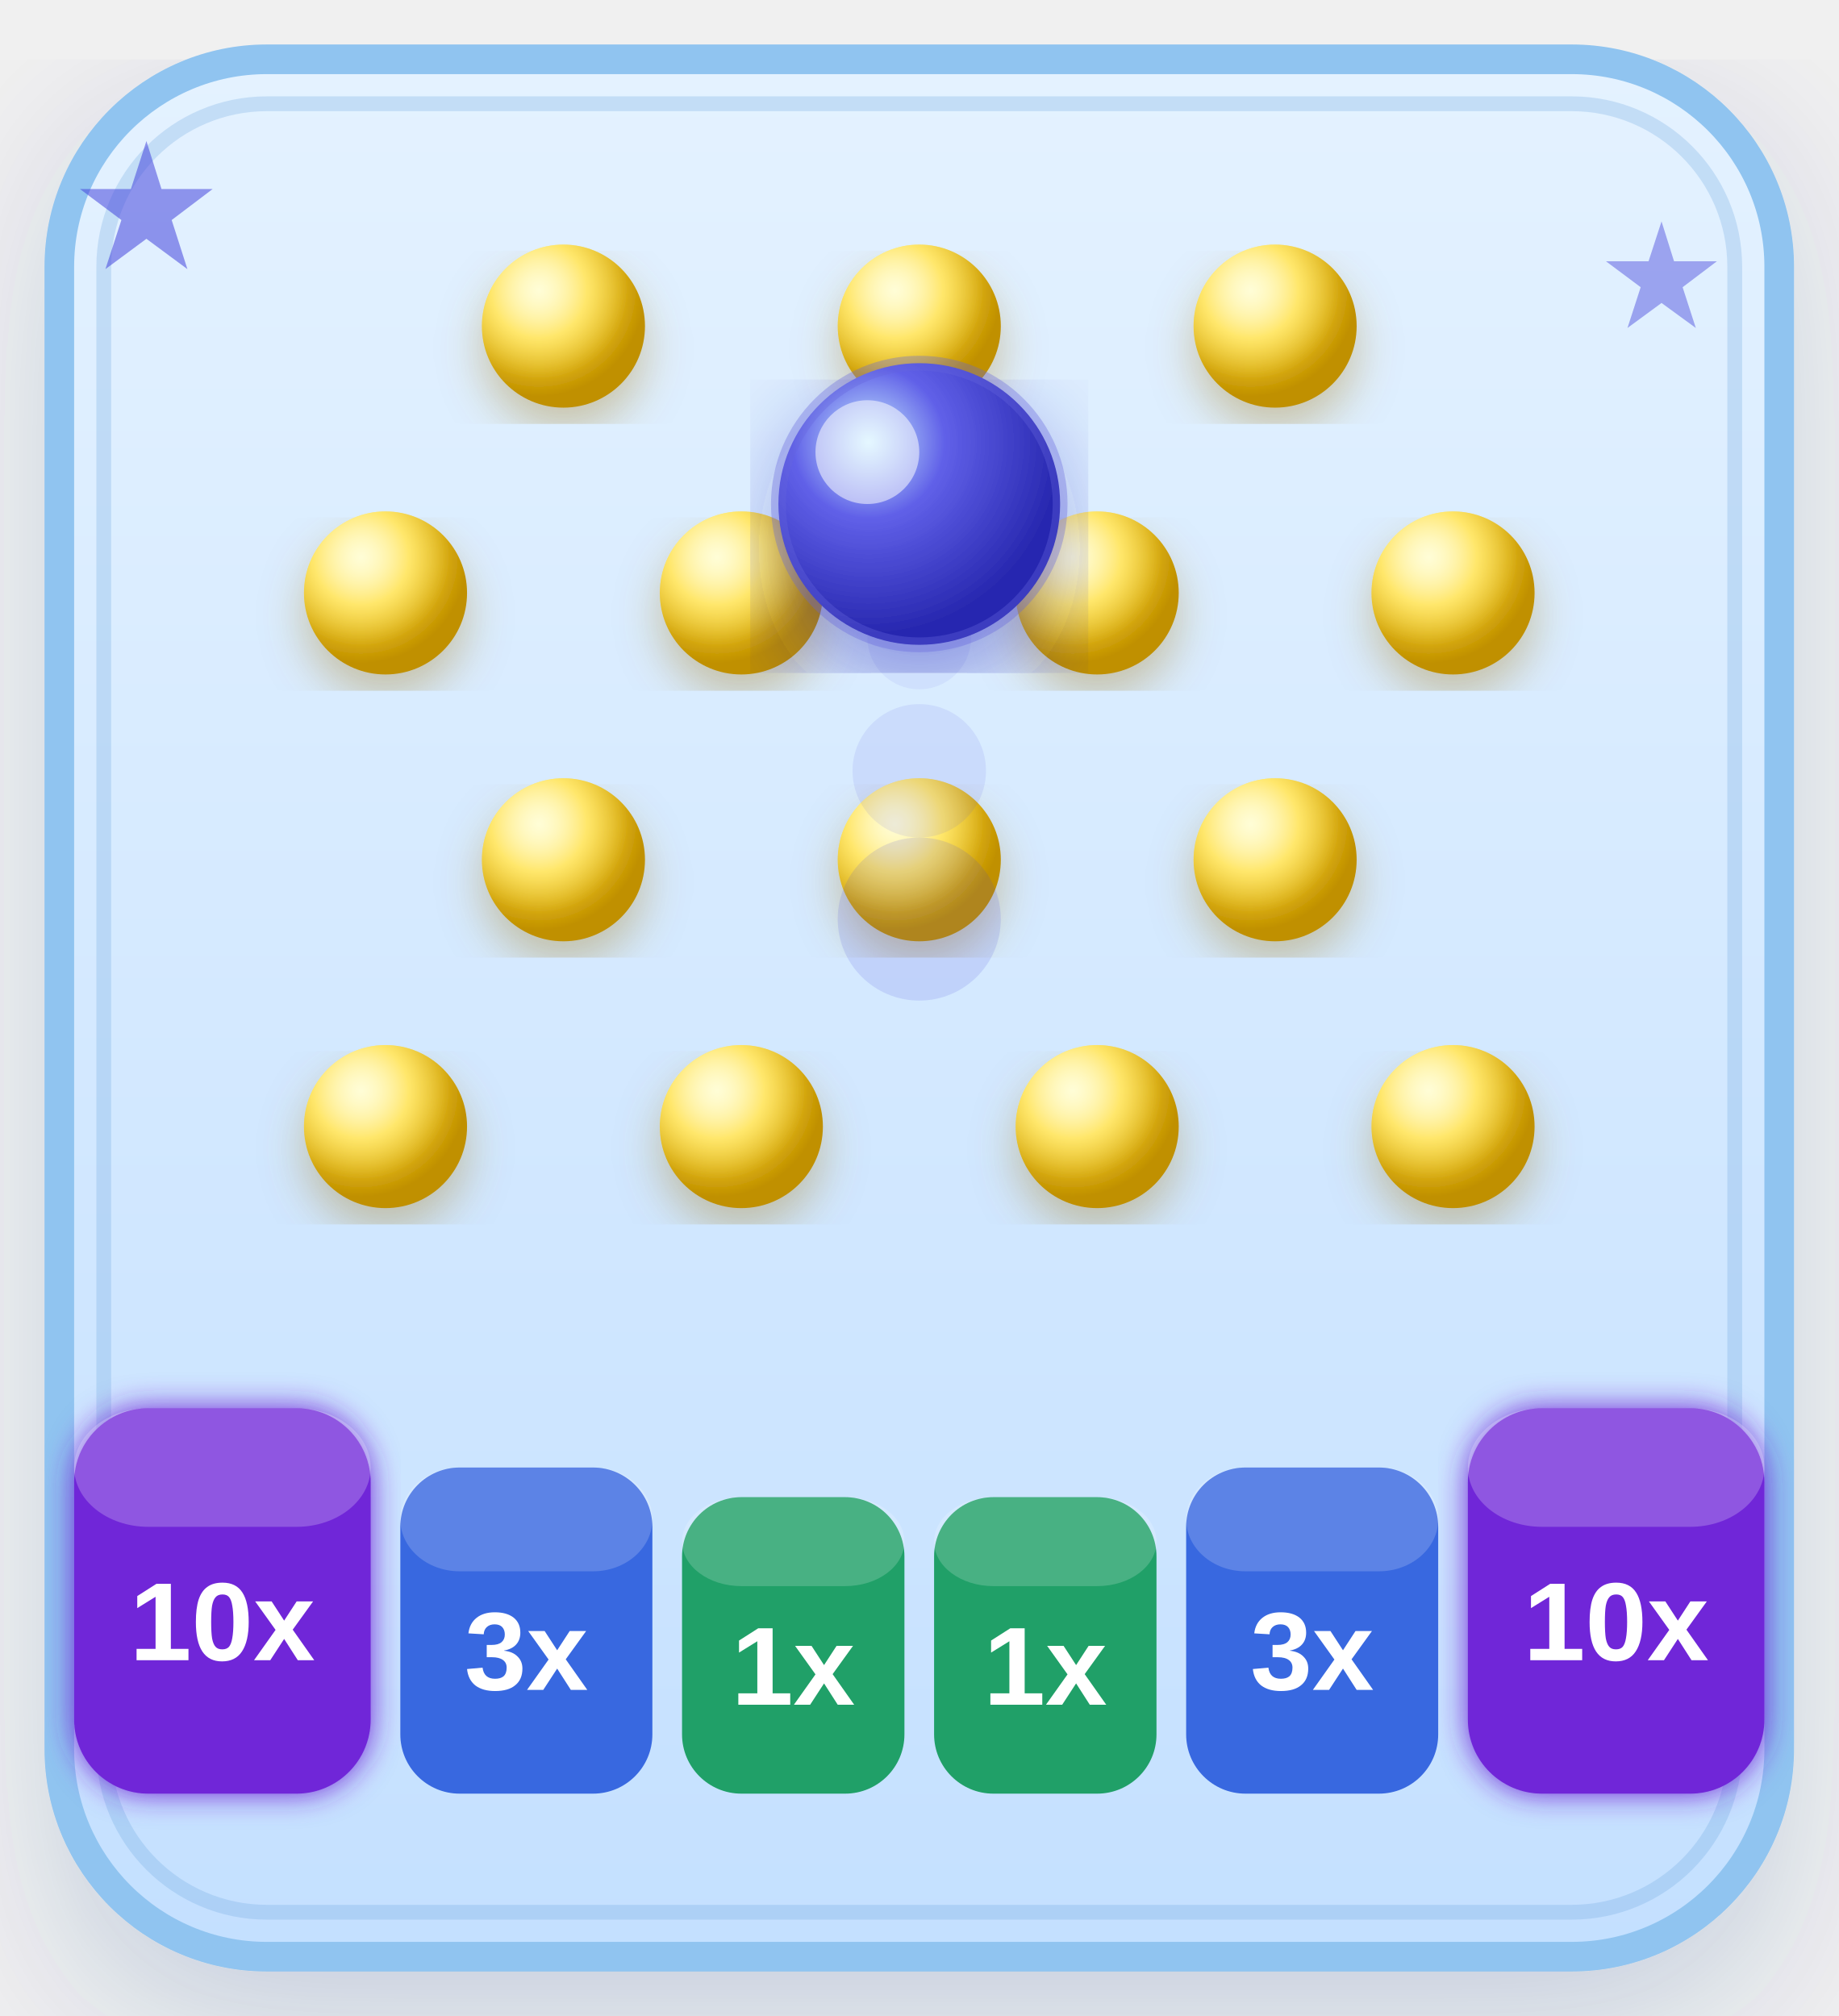
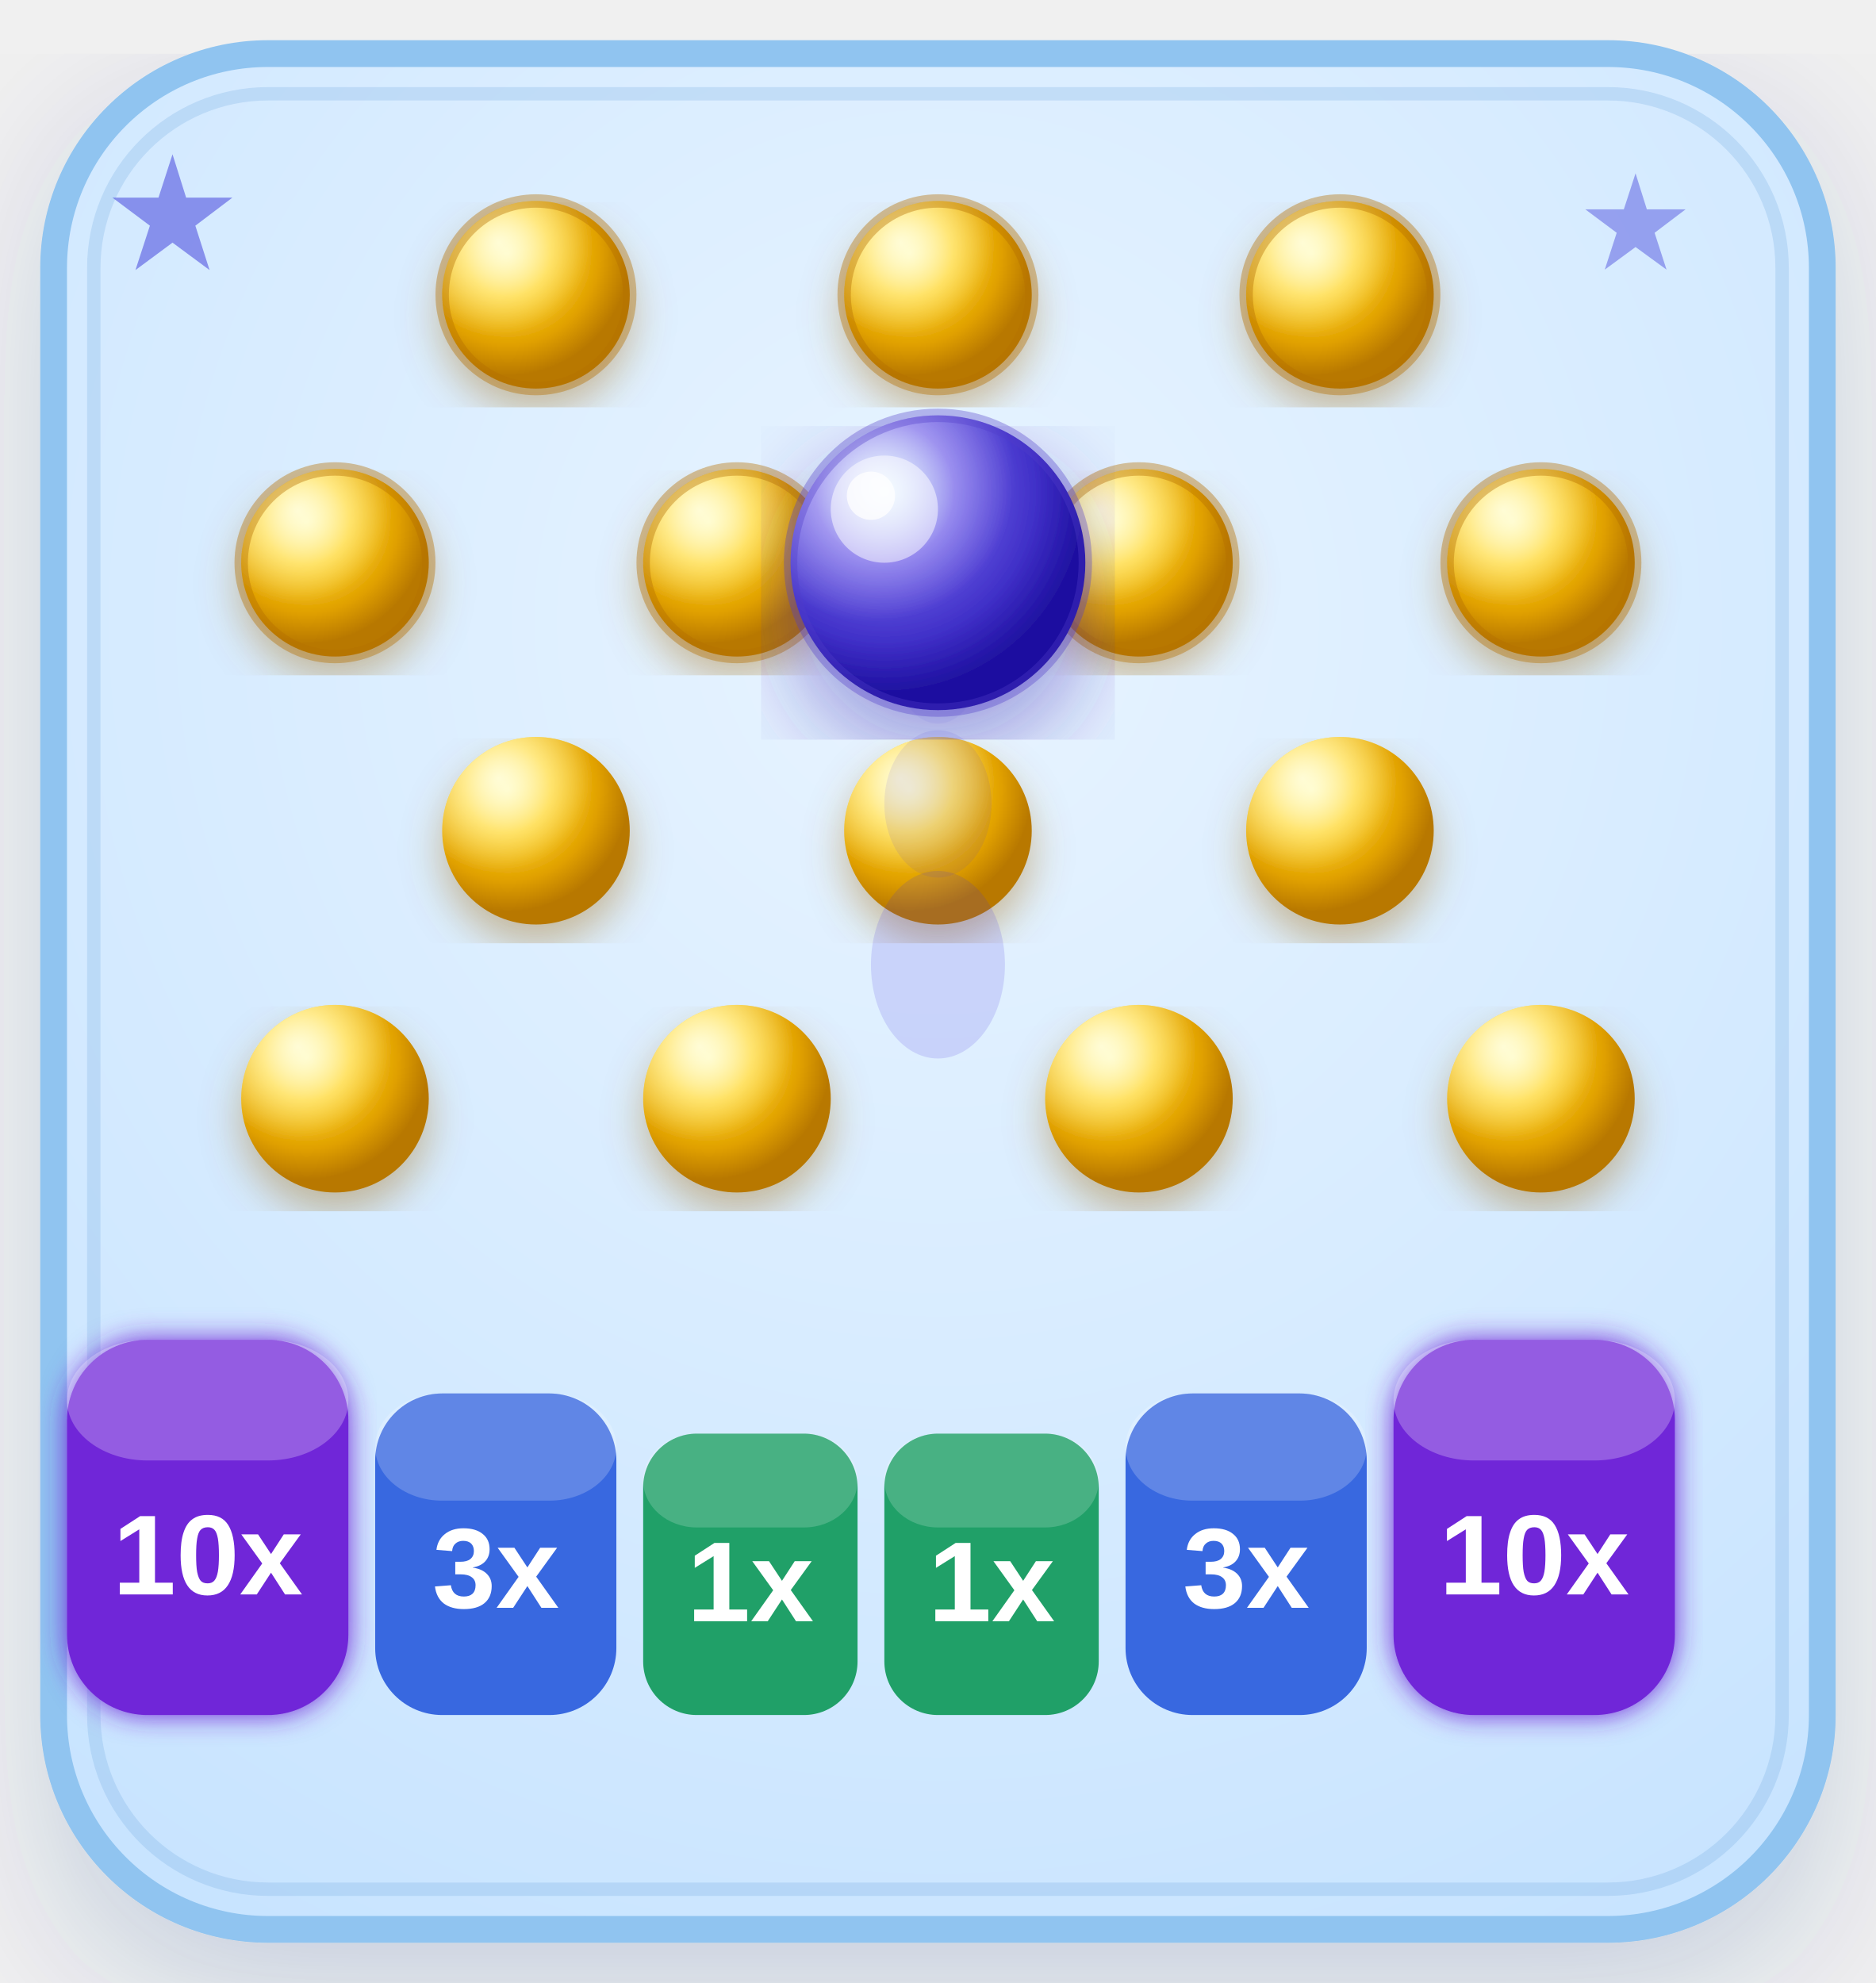
- <svg xmlns="http://www.w3.org/2000/svg" viewBox="0 0 124 136">
+ <svg xmlns="http://www.w3.org/2000/svg" viewBox="0 0 140 148">
  <defs>
-     <linearGradient id="boardG" x1="0" y1="0" x2="0" y2="1">
-       <stop offset="0%" stop-color="#E4F2FF" />
-       <stop offset="100%" stop-color="#C4E0FF" />
-     </linearGradient>
+     <radialGradient id="boardBg" cx="50%" cy="30%" r="80%">
+       <stop offset="0%" stop-color="#E8F4FF" />
+       <stop offset="100%" stop-color="#C8E4FF" />
+     </radialGradient>
    <radialGradient id="pegG" cx="35%" cy="28%" r="65%">
-       <stop offset="0%" stop-color="#FFF5C0" />
-       <stop offset="45%" stop-color="#FFD828" />
-       <stop offset="100%" stop-color="#C09000" />
+       <stop offset="0%" stop-color="#FFF5A0" />
+       <stop offset="35%" stop-color="#FFD428" />
+       <stop offset="75%" stop-color="#E0A000" />
+       <stop offset="100%" stop-color="#B87800" />
    </radialGradient>
-     <radialGradient id="ballG" cx="32%" cy="28%" r="68%">
-       <stop offset="0%" stop-color="#C8F0FF" />
-       <stop offset="40%" stop-color="#6060E8" />
-       <stop offset="100%" stop-color="#2828B0" />
+     <radialGradient id="pegShine" cx="30%" cy="22%" r="50%">
+       <stop offset="0%" stop-color="rgba(255,255,230,0.85)" />
+       <stop offset="100%" stop-color="rgba(255,255,230,0)" />
    </radialGradient>
-     <radialGradient id="pegShine" cx="35%" cy="28%" r="55%">
-       <stop offset="0%" stop-color="rgba(255,255,220,0.80)" />
-       <stop offset="100%" stop-color="rgba(255,255,220,0)" />
+     <radialGradient id="ballG" cx="32%" cy="26%" r="68%">
+       <stop offset="0%" stop-color="#C8EEFF" />
+       <stop offset="35%" stop-color="#7060E8" />
+       <stop offset="75%" stop-color="#4030C8" />
+       <stop offset="100%" stop-color="#1E10A0" />
    </radialGradient>
-     <filter id="pDrop">
-       <feDropShadow dx="0" dy="1.5" stdDeviation="1.5" flood-color="rgba(160,110,0,0.35)" />
+     <radialGradient id="ballShine" cx="28%" cy="22%" r="48%">
+       <stop offset="0%" stop-color="rgba(255,255,255,0.65)" />
+       <stop offset="100%" stop-color="rgba(255,255,255,0)" />
+     </radialGradient>
+     <filter id="pegShadow">
+       <feDropShadow dx="0" dy="1.5" stdDeviation="1.5" flood-color="rgba(160,100,0,0.40)" />
    </filter>
-     <filter id="bDrop">
-       <feDropShadow dx="0" dy="3" stdDeviation="4" flood-color="rgba(40,40,180,0.45)" />
+     <filter id="ballShadow">
+       <feDropShadow dx="0" dy="3" stdDeviation="4" flood-color="rgba(60,40,180,0.50)" />
    </filter>
-     <filter id="boardDrop">
+     <filter id="boardShadow">
      <feDropShadow dx="0" dy="4" stdDeviation="6" flood-color="rgba(20,60,140,0.18)" />
    </filter>
    <filter id="bucketGlow">
      <feGaussianBlur stdDeviation="1" result="b" />
      <feMerge>
        <feMergeNode in="b" />
        <feMergeNode in="SourceGraphic" />
      </feMerge>
    </filter>
  </defs>
-   <rect x="4" y="4" width="116" height="128" rx="14" fill="url(#boardG)" stroke="#90C4F0" stroke-width="2" filter="url(#boardDrop)" />
-   <rect x="7" y="7" width="110" height="122" rx="11" fill="none" stroke="rgba(100,160,220,0.25)" stroke-width="1" />
-   <g filter="url(#pDrop)">
-     <circle cx="38" cy="22" r="5.5" fill="url(#pegG)" />
-     <circle cx="38" cy="22" r="5.5" fill="url(#pegShine)" />
-     <circle cx="62" cy="22" r="5.5" fill="url(#pegG)" />
-     <circle cx="62" cy="22" r="5.5" fill="url(#pegShine)" />
-     <circle cx="86" cy="22" r="5.5" fill="url(#pegG)" />
-     <circle cx="86" cy="22" r="5.5" fill="url(#pegShine)" />
+   <rect x="4" y="4" width="132" height="140" rx="16" fill="url(#boardBg)" stroke="#90C4F0" stroke-width="2" filter="url(#boardShadow)" />
+   <rect x="7" y="7" width="126" height="134" rx="13" fill="none" stroke="rgba(100,160,220,0.22)" stroke-width="1" />
+   <g filter="url(#pegShadow)">
+     <circle cx="40" cy="22" r="7" fill="url(#pegG)" />
+     <circle cx="40" cy="22" r="7" fill="url(#pegShine)" />
+     <circle cx="40" cy="22" r="7" fill="none" stroke="rgba(180,110,0,0.40)" stroke-width="1" />
+     <circle cx="70" cy="22" r="7" fill="url(#pegG)" />
+     <circle cx="70" cy="22" r="7" fill="url(#pegShine)" />
+     <circle cx="70" cy="22" r="7" fill="none" stroke="rgba(180,110,0,0.40)" stroke-width="1" />
+     <circle cx="100" cy="22" r="7" fill="url(#pegG)" />
+     <circle cx="100" cy="22" r="7" fill="url(#pegShine)" />
+     <circle cx="100" cy="22" r="7" fill="none" stroke="rgba(180,110,0,0.40)" stroke-width="1" />
  </g>
-   <g filter="url(#pDrop)">
-     <circle cx="26" cy="40" r="5.5" fill="url(#pegG)" />
-     <circle cx="26" cy="40" r="5.5" fill="url(#pegShine)" />
-     <circle cx="50" cy="40" r="5.5" fill="url(#pegG)" />
-     <circle cx="50" cy="40" r="5.5" fill="url(#pegShine)" />
-     <circle cx="74" cy="40" r="5.5" fill="url(#pegG)" />
-     <circle cx="74" cy="40" r="5.5" fill="url(#pegShine)" />
-     <circle cx="98" cy="40" r="5.5" fill="url(#pegG)" />
-     <circle cx="98" cy="40" r="5.5" fill="url(#pegShine)" />
+   <g filter="url(#pegShadow)">
+     <circle cx="25" cy="42" r="7" fill="url(#pegG)" />
+     <circle cx="25" cy="42" r="7" fill="url(#pegShine)" />
+     <circle cx="25" cy="42" r="7" fill="none" stroke="rgba(180,110,0,0.40)" stroke-width="1" />
+     <circle cx="55" cy="42" r="7" fill="url(#pegG)" />
+     <circle cx="55" cy="42" r="7" fill="url(#pegShine)" />
+     <circle cx="55" cy="42" r="7" fill="none" stroke="rgba(180,110,0,0.40)" stroke-width="1" />
+     <circle cx="85" cy="42" r="7" fill="url(#pegG)" />
+     <circle cx="85" cy="42" r="7" fill="url(#pegShine)" />
+     <circle cx="85" cy="42" r="7" fill="none" stroke="rgba(180,110,0,0.40)" stroke-width="1" />
+     <circle cx="115" cy="42" r="7" fill="url(#pegG)" />
+     <circle cx="115" cy="42" r="7" fill="url(#pegShine)" />
+     <circle cx="115" cy="42" r="7" fill="none" stroke="rgba(180,110,0,0.40)" stroke-width="1" />
  </g>
-   <g filter="url(#pDrop)">
-     <circle cx="38" cy="58" r="5.5" fill="url(#pegG)" />
-     <circle cx="38" cy="58" r="5.5" fill="url(#pegShine)" />
-     <circle cx="62" cy="58" r="5.5" fill="url(#pegG)" />
-     <circle cx="62" cy="58" r="5.5" fill="url(#pegShine)" />
-     <circle cx="86" cy="58" r="5.5" fill="url(#pegG)" />
-     <circle cx="86" cy="58" r="5.5" fill="url(#pegShine)" />
+   <g filter="url(#pegShadow)">
+     <circle cx="40" cy="62" r="7" fill="url(#pegG)" />
+     <circle cx="40" cy="62" r="7" fill="url(#pegShine)" />
+     <circle cx="70" cy="62" r="7" fill="url(#pegG)" />
+     <circle cx="70" cy="62" r="7" fill="url(#pegShine)" />
+     <circle cx="100" cy="62" r="7" fill="url(#pegG)" />
+     <circle cx="100" cy="62" r="7" fill="url(#pegShine)" />
  </g>
-   <g filter="url(#pDrop)">
-     <circle cx="26" cy="76" r="5.5" fill="url(#pegG)" />
-     <circle cx="26" cy="76" r="5.5" fill="url(#pegShine)" />
-     <circle cx="50" cy="76" r="5.5" fill="url(#pegG)" />
-     <circle cx="50" cy="76" r="5.5" fill="url(#pegShine)" />
-     <circle cx="74" cy="76" r="5.5" fill="url(#pegG)" />
-     <circle cx="74" cy="76" r="5.5" fill="url(#pegShine)" />
-     <circle cx="98" cy="76" r="5.5" fill="url(#pegG)" />
-     <circle cx="98" cy="76" r="5.5" fill="url(#pegShine)" />
+   <g filter="url(#pegShadow)">
+     <circle cx="25" cy="82" r="7" fill="url(#pegG)" />
+     <circle cx="25" cy="82" r="7" fill="url(#pegShine)" />
+     <circle cx="55" cy="82" r="7" fill="url(#pegG)" />
+     <circle cx="55" cy="82" r="7" fill="url(#pegShine)" />
+     <circle cx="85" cy="82" r="7" fill="url(#pegG)" />
+     <circle cx="85" cy="82" r="7" fill="url(#pegShine)" />
+     <circle cx="115" cy="82" r="7" fill="url(#pegG)" />
+     <circle cx="115" cy="82" r="7" fill="url(#pegShine)" />
  </g>
-   <circle cx="62" cy="62" r="5.5" fill="rgba(70,70,220,0.14)" />
-   <circle cx="62" cy="52" r="4.5" fill="rgba(70,70,220,0.10)" />
-   <circle cx="62" cy="43" r="3.5" fill="rgba(70,70,220,0.07)" />
-   <circle cx="62" cy="34" r="9.5" fill="url(#ballG)" filter="url(#bDrop)" />
-   <circle cx="58.5" cy="30.5" r="3.5" fill="rgba(255,255,255,0.52)" />
-   <circle cx="62" cy="34" r="9.5" fill="none" stroke="rgba(100,100,220,0.35)" stroke-width="1" />
-   <g font-family="'Nunito',Arial,sans-serif" font-size="8" font-weight="800" text-anchor="middle">
-     <rect x="5" y="95" width="20" height="26" rx="5" fill="#7028D8" filter="url(#bucketGlow)" />
-     <rect x="5" y="95" width="20" height="8" rx="5" fill="rgba(255,255,255,0.22)" />
-     <text x="15" y="112" fill="white" font-size="7.5">10x</text>
-     <rect x="27" y="99" width="17" height="22" rx="4" fill="#3868E0" />
-     <rect x="27" y="99" width="17" height="7" rx="4" fill="rgba(255,255,255,0.18)" />
-     <text x="35.5" y="114" fill="white" font-size="7.5">3x</text>
-     <rect x="46" y="101" width="15" height="20" rx="4" fill="#20A068" />
-     <rect x="46" y="101" width="15" height="6" rx="4" fill="rgba(255,255,255,0.18)" />
-     <text x="53.5" y="115" fill="white" font-size="7.5">1x</text>
-     <rect x="63" y="101" width="15" height="20" rx="4" fill="#20A068" />
-     <rect x="63" y="101" width="15" height="6" rx="4" fill="rgba(255,255,255,0.18)" />
-     <text x="70.5" y="115" fill="white" font-size="7.5">1x</text>
-     <rect x="80" y="99" width="17" height="22" rx="4" fill="#3868E0" />
-     <rect x="80" y="99" width="17" height="7" rx="4" fill="rgba(255,255,255,0.18)" />
-     <text x="88.5" y="114" fill="white" font-size="7.5">3x</text>
-     <rect x="99" y="95" width="20" height="26" rx="5" fill="#7028D8" filter="url(#bucketGlow)" />
-     <rect x="99" y="95" width="20" height="8" rx="5" fill="rgba(255,255,255,0.22)" />
-     <text x="109" y="112" fill="white" font-size="7.5">10x</text>
+   <ellipse cx="70" cy="72" rx="5" ry="7" fill="rgba(70,50,220,0.15)" />
+   <ellipse cx="70" cy="60" rx="4" ry="5.5" fill="rgba(70,50,220,0.10)" />
+   <ellipse cx="70" cy="50" rx="3" ry="4" fill="rgba(70,50,220,0.06)" />
+   <circle cx="70" cy="42" r="11" fill="url(#ballG)" filter="url(#ballShadow)" />
+   <circle cx="70" cy="42" r="11" fill="url(#ballShine)" />
+   <circle cx="70" cy="42" r="11" fill="none" stroke="rgba(80,60,200,0.35)" stroke-width="1" />
+   <circle cx="66" cy="38" r="4" fill="rgba(255,255,255,0.50)" />
+   <circle cx="65" cy="37" r="1.8" fill="rgba(255,255,255,0.75)" />
+   <g font-family="'Nunito',Arial,sans-serif" font-size="9" font-weight="800" text-anchor="middle">
+     <rect x="5" y="100" width="21" height="28" rx="6" fill="#7028D8" filter="url(#bucketGlow)" />
+     <rect x="5" y="100" width="21" height="9" rx="6" fill="rgba(255,255,255,0.25)" />
+     <text x="15.5" y="119" fill="white" font-size="8.5">10x</text>
+     <rect x="28" y="104" width="18" height="24" rx="5" fill="#3868E0" />
+     <rect x="28" y="104" width="18" height="8" rx="5" fill="rgba(255,255,255,0.20)" />
+     <text x="37" y="120" fill="white" font-size="8.5">3x</text>
+     <rect x="48" y="107" width="16" height="21" rx="4" fill="#20A068" />
+     <rect x="48" y="107" width="16" height="7" rx="4" fill="rgba(255,255,255,0.18)" />
+     <text x="56" y="121" fill="white" font-size="8.5">1x</text>
+     <rect x="66" y="107" width="16" height="21" rx="4" fill="#20A068" />
+     <rect x="66" y="107" width="16" height="7" rx="4" fill="rgba(255,255,255,0.18)" />
+     <text x="74" y="121" fill="white" font-size="8.5">1x</text>
+     <rect x="84" y="104" width="18" height="24" rx="5" fill="#3868E0" />
+     <rect x="84" y="104" width="18" height="8" rx="5" fill="rgba(255,255,255,0.20)" />
+     <text x="93" y="120" fill="white" font-size="8.5">3x</text>
+     <rect x="104" y="100" width="21" height="28" rx="6" fill="#7028D8" filter="url(#bucketGlow)" />
+     <rect x="104" y="100" width="21" height="9" rx="6" fill="rgba(255,255,255,0.25)" />
+     <text x="114.5" y="119" fill="white" font-size="8.5">10x</text>
  </g>
-   <text x="5" y="18" font-size="12" fill="rgba(70,70,220,0.55)" font-family="serif">★</text>
-   <text x="108" y="22" font-size="10" fill="rgba(70,70,220,0.45)" font-family="serif">★</text>
+   <text x="8" y="20" font-size="12" fill="rgba(70,70,220,0.55)" font-family="serif">★</text>
+   <text x="118" y="20" font-size="10" fill="rgba(70,70,220,0.45)" font-family="serif">★</text>
</svg>
